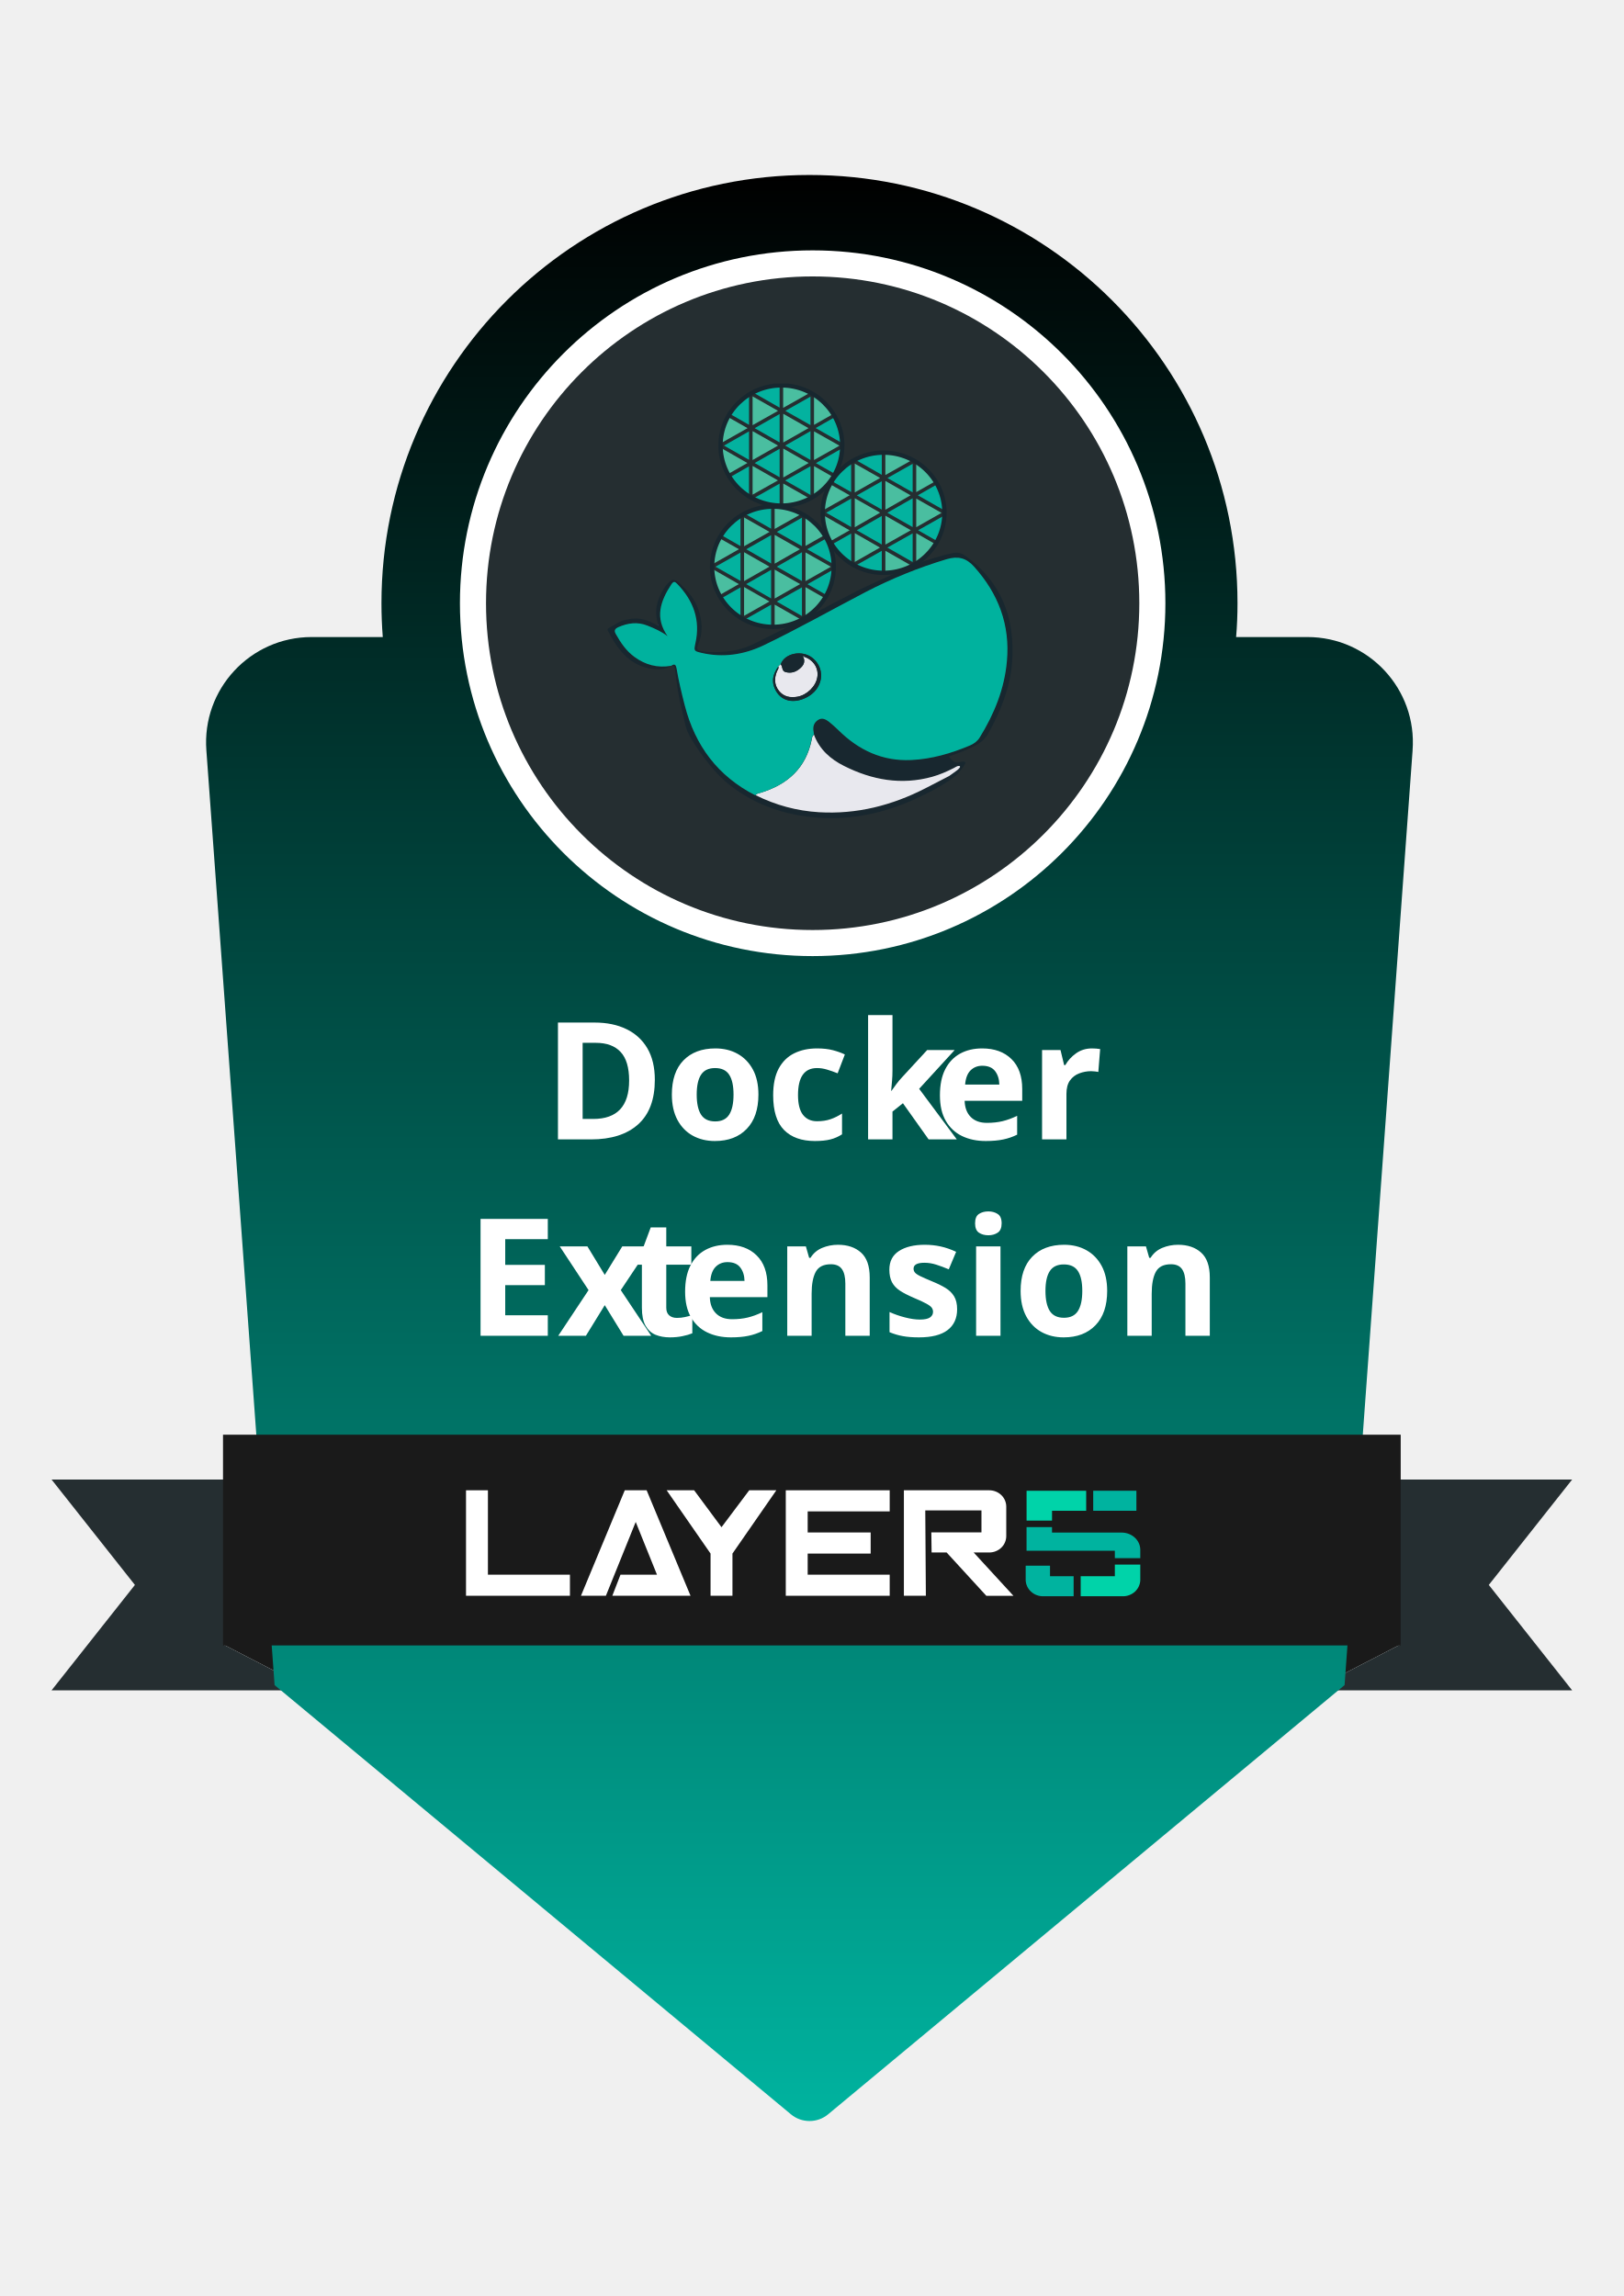
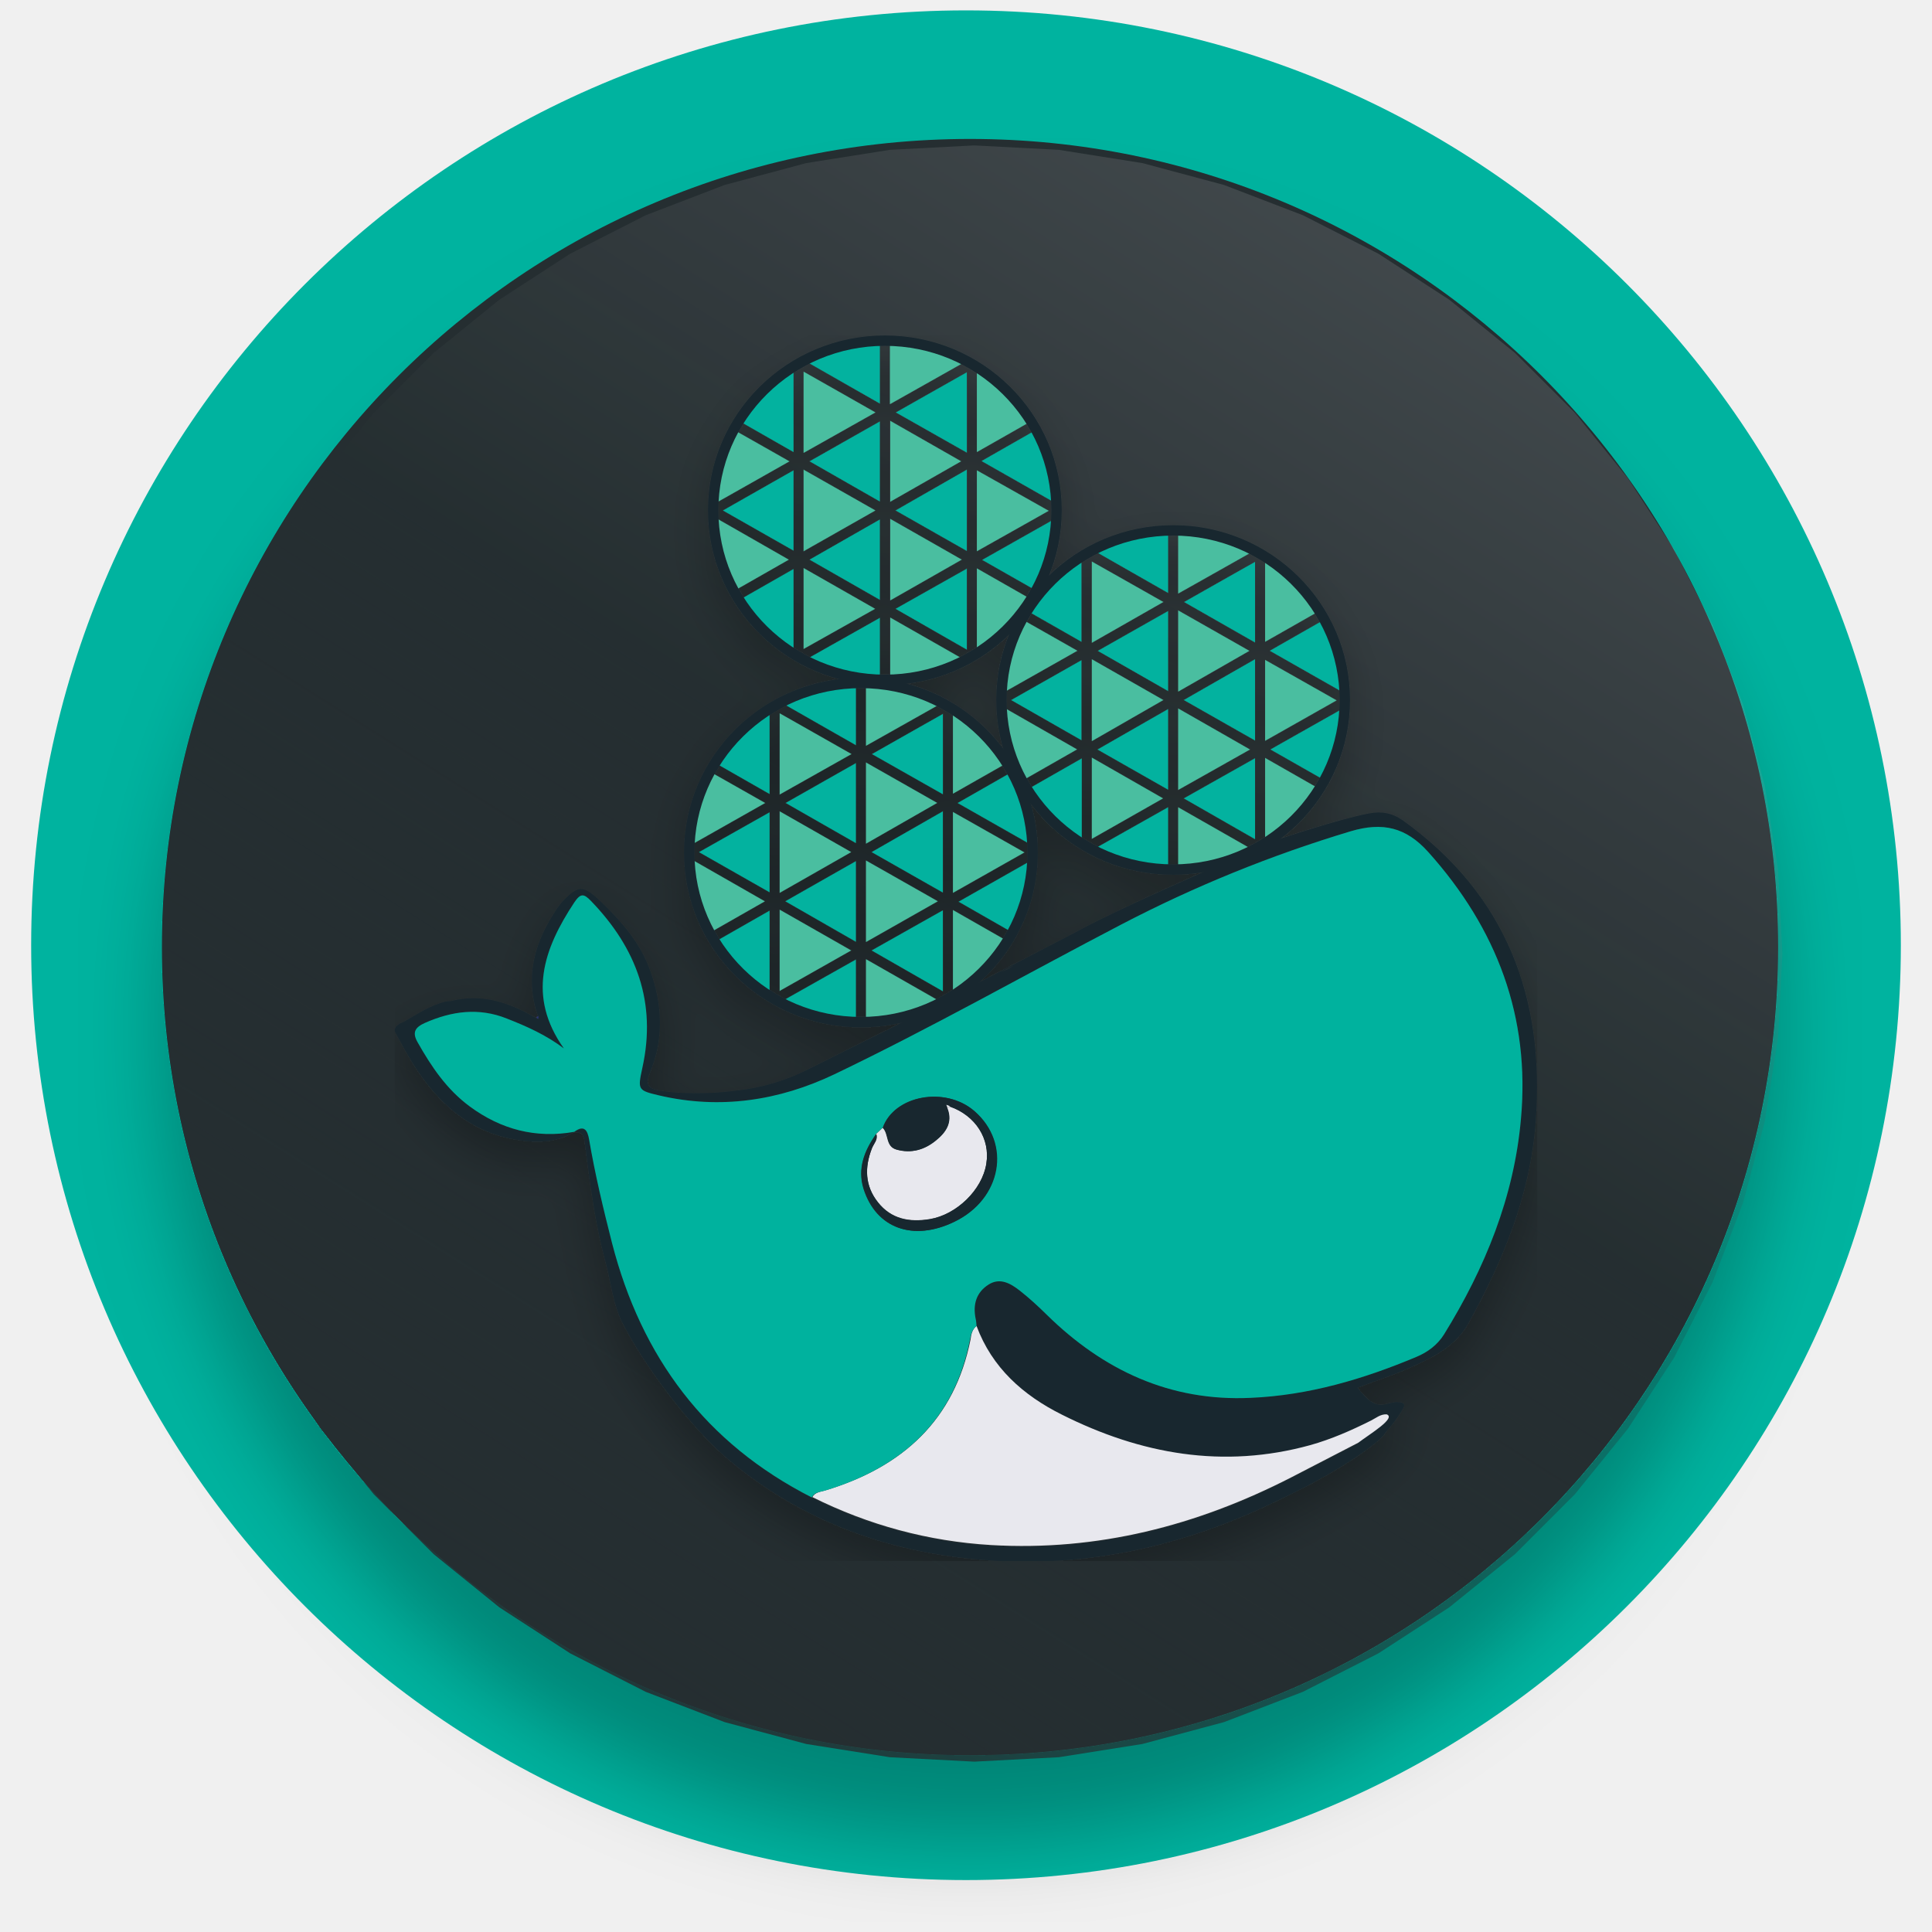
- <svg xmlns="http://www.w3.org/2000/svg" id="Layer_1" data-name="Layer 1" viewBox="0 0 595.28 841.89">
+ <svg xmlns="http://www.w3.org/2000/svg" width="90" height="90" viewBox="0 0 91 93" fill="none">
+   <circle cx="45.5" cy="45.5" r="45" fill="#00B39F" />
+   <g filter="url(#filter0_d_16047_38784)">
+     <circle cx="45.693" cy="45.589" r="38.901" fill="#252E31" />
+   </g>
+   <path d="M45.9 7L49.966 7.213L53.988 7.85L57.921 8.904L61.722 10.363L65.35 12.212L68.765 14.429L71.929 16.992L74.808 19.871L77.371 23.035L79.588 26.45L81.437 30.078L82.896 33.879L83.95 37.812L84.587 41.834L84.8 45.9L84.587 49.966L83.95 53.988L82.896 57.921L81.437 61.722L79.588 65.35L77.371 68.765L74.808 71.929L71.929 74.808L68.765 77.371L65.35 79.588L61.722 81.437L57.921 82.896L53.988 83.95L49.966 84.587L45.9 84.8L41.834 84.587L37.812 83.95L33.879 82.896L30.078 81.437L26.45 79.588L23.035 77.371L19.871 74.808L16.992 71.929L14.429 68.765L12.212 65.35L10.363 61.722L8.904 57.921L7.85 53.988L7.213 49.966L7 45.9L7.213 41.834L7.85 37.812L8.904 33.879L10.363 30.078L12.212 26.45L14.429 23.035L16.992 19.871L19.871 16.992L23.035 14.429L26.45 12.212L30.078 10.363L33.879 8.904L37.812 7.85L41.834 7.213L45.9 7Z" fill="url(#paint0_linear_16047_38784)" />
+   <g clip-path="url(#clip0_16047_38784)" filter="url(#filter1_d_16047_38784)">
+     <path d="M33.816 70.037C32.087 68.479 29.995 65.693 28.979 63.701C28.509 62.787 28.418 61.754 28.16 60.78C27.644 58.908 27.402 56.976 27.159 55.058C27.114 54.729 27.083 54.459 26.659 54.504C27.144 54.145 27.311 54.444 27.371 54.864C27.66 56.556 28.054 58.204 28.478 59.866C29.873 65.319 32.967 69.498 38.092 72.104C40.807 73.452 43.673 74.231 46.69 74.41C51.816 74.71 56.608 73.482 61.127 71.16C62.218 70.606 63.295 70.037 64.372 69.483C67.238 67.835 65.069 70.082 60.687 72.134C56.365 74.276 51.77 75.414 46.903 75.129C42.005 74.83 37.562 73.287 33.816 70.037Z" fill="#18272F" />
+     <path d="M66.115 67.499C65.994 67.514 66.768 67.394 66.555 67.768C65.964 68.832 64.584 70.27 64.372 69.446C64.266 69.371 65.782 67.978 65.736 68.098L65.752 68.083C65.448 68.083 65.236 68.263 64.993 68.382C64.053 68.847 63.083 69.281 62.067 69.566C57.882 70.719 53.908 70 50.117 68.098C48.252 67.169 46.766 65.836 46.008 63.829C45.993 63.709 45.993 63.589 45.962 63.469C45.826 62.795 45.993 62.211 46.584 61.837C47.145 61.477 47.661 61.792 48.101 62.136C48.556 62.496 48.98 62.885 49.39 63.29C52.104 65.941 55.319 67.469 59.201 67.289C61.991 67.169 64.629 66.39 67.192 65.312C67.738 65.087 68.193 64.743 68.511 64.233C70.498 61.043 71.878 57.628 72.212 53.883C72.666 48.97 71.059 44.716 67.753 41.017C66.677 39.819 65.555 39.549 64.023 40.013C60.186 41.151 56.502 42.664 52.968 44.507C48.358 46.903 43.855 49.465 39.169 51.711C36.5 52.984 33.664 53.404 30.723 52.73C29.707 52.49 29.676 52.46 29.919 51.412C30.632 48.266 29.646 45.645 27.447 43.368C27.099 43.009 26.947 42.994 26.643 43.443C25.157 45.69 24.369 47.967 26.143 50.468C25.294 49.824 24.354 49.42 23.398 49.03C22.049 48.491 20.745 48.671 19.456 49.24C19.001 49.45 18.834 49.674 19.092 50.154C19.759 51.337 20.502 52.46 21.624 53.269C23.125 54.362 24.794 54.827 26.643 54.482C25.764 55.022 24.794 55.022 23.838 54.857C21.548 54.467 20.032 53.029 18.864 51.172C18.546 50.663 18.273 50.139 17.985 49.614C18.03 49.345 18.258 49.27 18.455 49.18C19.107 48.806 19.744 48.371 20.487 48.206C20.563 48.206 20.623 48.191 20.699 48.191C22.201 47.802 23.52 48.266 24.794 49C24.824 49.015 24.854 49.045 24.9 49.06C24.9 49.015 24.9 48.955 24.9 48.91C24.233 46.993 24.748 45.301 25.84 43.698C25.901 43.623 25.961 43.533 26.022 43.458C26.841 42.575 27.068 42.59 27.933 43.413C28.933 44.372 29.828 45.405 30.298 46.724C30.89 48.371 30.965 50.034 30.268 51.666C30.01 52.281 30.298 52.43 30.783 52.505C31.83 52.67 33.225 52.655 34.271 52.52C34.559 52.475 36.076 52.4 37.941 51.457C45.022 47.892 60.687 40.358 60.687 40.358C60.687 40.358 63.447 39.429 64.887 39.159C65.494 39.04 66.009 39.13 66.525 39.489C71.529 43.084 73.364 48.057 72.924 53.973C72.666 57.478 71.362 60.668 69.664 63.724C69.057 64.802 67.966 65.342 66.889 65.821C66.07 66.195 65.206 66.465 64.341 66.795C64.736 67.304 65.115 67.723 65.661 67.603M47.145 46.798C47.312 46.724 47.555 46.679 47.767 46.484L47.145 46.798ZM40.185 50.378L50.739 44.896C53.499 43.383 60.702 40.343 60.702 40.343" fill="#18272F" />
+     <path d="M46.008 63.828C46.751 65.835 48.252 67.168 50.117 68.097C53.908 69.999 57.881 70.718 62.067 69.565C63.083 69.28 64.038 68.861 64.993 68.382C65.236 68.262 65.448 68.067 65.751 68.082C66.222 68.262 64.918 69.041 64.387 69.445C63.31 69.999 62.218 70.568 61.142 71.123C56.608 73.444 51.831 74.672 46.705 74.373C43.688 74.193 40.807 73.414 38.107 72.066C38.244 71.812 38.517 71.812 38.744 71.737C42.459 70.613 44.946 68.352 45.72 64.472C45.75 64.233 45.796 63.993 46.008 63.828Z" fill="#E8E8EE" />
+     <path d="M46.008 63.828C45.796 63.993 45.735 64.233 45.69 64.487C44.931 68.367 42.429 70.629 38.714 71.752C38.471 71.827 38.214 71.812 38.077 72.081C32.952 69.475 29.873 65.311 28.463 59.844C28.039 58.181 27.644 56.534 27.356 54.841C27.28 54.422 27.129 54.122 26.643 54.482C24.778 54.811 23.11 54.362 21.624 53.269C20.502 52.445 19.759 51.336 19.092 50.153C18.834 49.689 18.986 49.449 19.456 49.239C20.745 48.67 22.049 48.49 23.398 49.03C24.354 49.404 25.294 49.824 26.143 50.468C24.369 47.966 25.157 45.689 26.643 43.443C26.947 42.993 27.098 43.008 27.447 43.368C29.646 45.645 30.616 48.266 29.919 51.411C29.691 52.46 29.707 52.49 30.723 52.729C33.664 53.418 36.5 52.984 39.169 51.711C43.855 49.464 48.373 46.903 52.968 44.506C56.502 42.664 60.186 41.166 64.023 40.013C65.554 39.563 66.677 39.818 67.753 41.016C71.059 44.701 72.666 48.955 72.211 53.883C71.878 57.627 70.483 61.042 68.511 64.233C68.193 64.742 67.723 65.087 67.192 65.311C64.629 66.39 61.991 67.168 59.201 67.288C55.319 67.468 52.104 65.955 49.389 63.289C48.98 62.885 48.556 62.495 48.101 62.136C47.661 61.791 47.145 61.477 46.584 61.836C45.993 62.211 45.826 62.795 45.962 63.469C45.993 63.574 45.993 63.708 46.008 63.828ZM41.489 54.287C41.383 54.392 41.277 54.482 41.171 54.587C40.61 55.38 40.261 56.249 40.564 57.223C41.171 59.14 42.96 59.769 44.931 58.81C47.206 57.702 47.676 55.036 45.887 53.478C44.492 52.265 42.035 52.729 41.489 54.287Z" fill="#00B29E" />
+     <path d="M24.915 48.898C24.915 48.943 24.915 49.003 24.915 49.048C24.884 49.033 24.854 49.003 24.809 48.988C24.839 48.958 24.869 48.928 24.915 48.898Z" fill="#2C3476" />
+     <path d="M41.171 54.591C41.277 54.486 41.383 54.396 41.489 54.291C41.792 54.591 41.611 55.19 42.156 55.34C42.869 55.535 43.491 55.34 44.037 54.905C44.522 54.516 44.856 54.037 44.598 53.363C44.643 53.333 44.674 53.288 44.719 53.258C45.963 53.692 46.675 54.816 46.478 56.014C46.281 57.272 45.038 58.47 43.764 58.68C42.778 58.845 41.899 58.68 41.262 57.871C40.625 57.077 40.61 56.194 40.974 55.265C41.049 55.055 41.262 54.861 41.171 54.591Z" fill="#E8E8EE" />
+     <path d="M44.613 53.359C44.871 54.033 44.537 54.513 44.052 54.902C43.506 55.351 42.884 55.531 42.171 55.336C41.626 55.187 41.807 54.587 41.504 54.288C42.05 52.73 44.507 52.281 45.902 53.479C47.706 55.037 47.221 57.718 44.946 58.811C42.975 59.77 41.186 59.141 40.579 57.224C40.276 56.25 40.609 55.381 41.186 54.587C41.277 54.857 41.064 55.052 40.973 55.276C40.609 56.205 40.64 57.089 41.262 57.883C41.898 58.691 42.778 58.856 43.764 58.691C45.053 58.467 46.281 57.284 46.478 56.025C46.675 54.827 45.962 53.704 44.719 53.269C44.658 53.254 44.613 53.224 44.552 53.209C44.567 53.239 44.598 53.299 44.613 53.359Z" fill="#18272F" />
+     <path d="M44.613 53.359C44.598 53.3 44.583 53.24 44.552 53.18C44.613 53.195 44.658 53.225 44.719 53.24C44.689 53.285 44.643 53.315 44.613 53.359Z" fill="#E8E8EE" />
+     <path d="M40.685 36.703V40.612L44.112 38.65L40.685 36.703Z" fill="#4ABEA0" />
+     <path d="M40.685 41.422V45.346L44.143 43.384L40.685 41.422Z" fill="#4ABEA0" />
+     <path d="M40.2 40.584V36.734L36.819 38.652L40.2 40.584Z" fill="#03B29F" />
+     <path d="M33.422 45.334C34.089 46.382 34.984 47.281 36.045 47.94V43.836L33.422 45.334Z" fill="#03B29F" />
+     <path d="M40.2 45.333V41.453L36.803 43.385L40.2 45.333Z" fill="#03B29F" />
+     <path d="M36.531 47.698L39.973 45.751L36.531 43.789V47.698Z" fill="#4ABEA0" />
+     <path d="M44.385 47.715V43.82L40.958 45.752L44.385 47.715Z" fill="#03B29F" />
+     <path d="M47.737 44.888C48.313 43.839 48.646 42.656 48.707 41.383L45.144 43.405L47.737 44.888Z" fill="#03B29F" />
+     <path d="M44.871 42.98L48.313 41.033L44.871 39.086V42.98Z" fill="#4ABEA0" />
+     <path d="M44.386 38.232V34.367L40.974 36.299L44.386 38.232Z" fill="#03B29F" />
+     <path d="M44.385 42.964V39.055L40.958 41.017L44.385 42.964Z" fill="#03B29F" />
+     <path d="M36.531 39.055V42.979L39.973 41.017L36.531 39.055Z" fill="#4ABEA0" />
+     <path d="M40.2 32.859C38.896 32.904 37.653 33.234 36.576 33.803L40.2 35.87V32.859Z" fill="#03B29F" />
+     <path d="M36.531 34.336V38.245L39.988 36.298L36.531 34.336Z" fill="#4ABEA0" />
+     <path d="M36.045 34.117C34.984 34.776 34.089 35.675 33.422 36.723L36.045 38.221V34.117Z" fill="#03B29F" />
+     <path d="M44.355 33.833C43.263 33.249 42.02 32.904 40.685 32.859V35.9L44.355 33.833Z" fill="#4ABEA0" />
+     <path d="M32.178 41.305C32.224 42.608 32.573 43.821 33.164 44.9L35.818 43.387L32.178 41.305Z" fill="#4ABEA0" />
+     <path d="M33.164 37.141C32.573 38.219 32.224 39.432 32.178 40.721L35.833 38.653L33.164 37.141Z" fill="#4ABEA0" />
+     <path d="M36.561 48.239C37.653 48.809 38.881 49.153 40.2 49.198V46.188L36.561 48.239Z" fill="#03B29F" />
+     <path d="M47.479 36.723C46.827 35.675 45.932 34.776 44.871 34.117V38.206L47.479 36.723Z" fill="#4ABEA0" />
+     <path d="M44.871 47.924C45.932 47.265 46.827 46.366 47.494 45.303L44.871 43.805V47.924Z" fill="#4ABEA0" />
+     <path d="M48.707 40.706C48.662 39.418 48.313 38.22 47.721 37.156L45.098 38.654L48.707 40.706Z" fill="#03B29F" />
+     <path d="M40.685 49.182C41.989 49.138 43.233 48.808 44.309 48.239L40.685 46.172V49.182Z" fill="#4ABEA0" />
+     <path d="M36.045 42.951V39.102L32.648 41.019L36.045 42.951Z" fill="#03B29F" />
+     <path d="M55.713 29.383V33.292L59.14 31.33L55.713 29.383Z" fill="#4ABEA0" />
+     <path d="M55.713 34.102V38.026L59.17 36.079L55.713 34.102Z" fill="#4ABEA0" />
+     <path d="M55.228 33.264V29.414L51.846 31.331L55.228 33.264Z" fill="#03B29F" />
+     <path d="M48.45 38.006C49.117 39.054 50.011 39.953 51.073 40.612V36.508L48.45 38.006Z" fill="#03B29F" />
+     <path d="M55.228 38.012V34.133L51.831 36.08L55.228 38.012Z" fill="#03B29F" />
+     <path d="M51.558 40.378L54.985 38.431L51.558 36.469V40.378Z" fill="#4ABEA0" />
+     <path d="M59.413 40.394V36.5L55.986 38.432L59.413 40.394Z" fill="#03B29F" />
+     <path d="M62.764 37.56C63.34 36.511 63.674 35.328 63.735 34.055L60.156 36.077L62.764 37.56Z" fill="#03B29F" />
+     <path d="M59.898 35.66L63.34 33.713L59.898 31.766V35.66Z" fill="#4ABEA0" />
+     <path d="M59.413 30.926V27.047L56.001 28.979L59.413 30.926Z" fill="#03B29F" />
+     <path d="M59.413 35.644V31.734L55.986 33.697L59.413 35.644Z" fill="#03B29F" />
+     <path d="M51.558 31.734V35.674L55 33.697L51.558 31.734Z" fill="#4ABEA0" />
+     <path d="M55.228 25.531C53.924 25.576 52.68 25.906 51.603 26.475L55.228 28.542V25.531Z" fill="#03B29F" />
+     <path d="M51.558 27.031V30.941L55 28.978L51.558 27.031Z" fill="#4ABEA0" />
+     <path d="M51.058 26.789C49.996 27.448 49.102 28.347 48.434 29.395L51.058 30.893V26.789Z" fill="#03B29F" />
+     <path d="M59.383 26.505C58.291 25.921 57.047 25.576 55.713 25.531V28.572L59.383 26.505Z" fill="#4ABEA0" />
+     <path d="M47.206 33.992C47.252 35.295 47.6 36.509 48.192 37.587L50.845 36.074L47.206 33.992Z" fill="#4ABEA0" />
+     <path d="M48.192 29.812C47.6 30.891 47.252 32.104 47.206 33.392L50.861 31.325L48.192 29.812Z" fill="#4ABEA0" />
+     <path d="M51.588 40.911C52.68 41.481 53.908 41.825 55.228 41.87V38.859L51.588 40.911Z" fill="#03B29F" />
+     <path d="M62.506 29.411C61.854 28.362 60.96 27.464 59.898 26.805V30.894L62.506 29.411Z" fill="#4ABEA0" />
+     <path d="M59.898 40.603C60.96 39.944 61.854 39.046 62.522 37.982L59.898 36.484V40.603Z" fill="#4ABEA0" />
+     <path d="M63.735 33.378C63.689 32.09 63.34 30.892 62.749 29.828L60.126 31.326L63.735 33.378Z" fill="#03B29F" />
+     <path d="M55.713 41.87C57.017 41.825 58.261 41.496 59.337 40.926L55.713 38.859V41.87Z" fill="#4ABEA0" />
+     <path d="M51.058 35.631V31.781L47.676 33.699L51.058 35.631Z" fill="#03B29F" />
+     <path d="M41.853 20.258V24.152L45.265 22.205L41.853 20.258Z" fill="#4ABEA0" />
+     <path d="M41.853 24.977V28.901L45.295 26.939L41.853 24.977Z" fill="#4ABEA0" />
+     <path d="M41.352 24.139V20.289L37.971 22.206L41.352 24.139Z" fill="#03B29F" />
+     <path d="M34.574 28.889C35.241 29.937 36.136 30.836 37.198 31.495V27.391L34.574 28.889Z" fill="#03B29F" />
+     <path d="M41.352 28.872V25.008L37.971 26.94L41.352 28.872Z" fill="#03B29F" />
+     <path d="M37.683 31.238L41.125 29.306L37.683 27.344V31.238Z" fill="#4ABEA0" />
+     <path d="M45.538 31.269V27.375L42.111 29.307L45.538 31.269Z" fill="#03B29F" />
+     <path d="M48.889 28.435C49.465 27.386 49.799 26.203 49.86 24.93L46.281 26.952L48.889 28.435Z" fill="#03B29F" />
+     <path d="M46.023 26.535L49.481 24.588L46.023 22.641V26.535Z" fill="#4ABEA0" />
+     <path d="M45.538 21.786V17.922L42.126 19.854L45.538 21.786Z" fill="#03B29F" />
+     <path d="M45.538 26.519V22.609L42.111 24.572L45.538 26.519Z" fill="#03B29F" />
+     <path d="M37.683 22.609V26.534L41.14 24.572L37.683 22.609Z" fill="#4ABEA0" />
+     <path d="M41.353 16.414C40.049 16.459 38.805 16.788 37.728 17.358L41.353 19.425V16.414Z" fill="#03B29F" />
+     <path d="M37.683 17.891V21.8L41.14 19.853L37.683 17.891Z" fill="#4ABEA0" />
+     <path d="M37.198 17.656C36.136 18.315 35.241 19.214 34.574 20.262L37.198 21.76V17.656Z" fill="#03B29F" />
+     <path d="M45.508 17.388C44.416 16.803 43.172 16.459 41.838 16.414V19.455L45.508 17.388Z" fill="#4ABEA0" />
+     <path d="M33.331 24.859C33.376 26.163 33.725 27.376 34.316 28.454L36.97 26.941L33.331 24.859Z" fill="#4ABEA0" />
+     <path d="M34.332 20.695C33.74 21.774 33.391 22.987 33.346 24.275L37.001 22.208L34.332 20.695Z" fill="#4ABEA0" />
+     <path d="M37.713 31.794C38.805 32.363 40.033 32.708 41.353 32.753V29.742L37.713 31.794Z" fill="#03B29F" />
+     <path d="M48.631 20.278C47.979 19.23 47.085 18.331 46.023 17.672V21.761L48.631 20.278Z" fill="#4ABEA0" />
+     <path d="M46.023 31.478C47.085 30.819 47.979 29.921 48.647 28.857L46.023 27.359V31.478Z" fill="#4ABEA0" />
+     <path d="M49.86 24.245C49.814 22.957 49.465 21.759 48.874 20.695L46.251 22.193L49.86 24.245Z" fill="#03B29F" />
+     <path d="M41.853 32.737C43.157 32.692 44.401 32.363 45.477 31.794L41.853 29.727V32.737Z" fill="#4ABEA0" />
+     <path d="M37.198 26.505V22.641L33.801 24.573L37.198 26.505Z" fill="#03B29F" />
+     <path d="M41.595 32.725C46.159 32.725 49.859 29.07 49.859 24.562C49.859 20.053 46.159 16.398 41.595 16.398C37.03 16.398 33.33 20.053 33.33 24.562C33.33 29.07 37.03 32.725 41.595 32.725Z" stroke="#18272F" stroke-width="0.5" stroke-miterlimit="10" />
+     <path d="M40.443 49.202C45.007 49.202 48.707 45.547 48.707 41.038C48.707 36.53 45.007 32.875 40.443 32.875C35.879 32.875 32.178 36.53 32.178 41.038C32.178 45.547 35.879 49.202 40.443 49.202Z" stroke="#18272F" stroke-width="0.5" stroke-miterlimit="10" />
+     <path d="M55.471 41.858C60.035 41.858 63.735 38.203 63.735 33.694C63.735 29.186 60.035 25.531 55.471 25.531C50.906 25.531 47.206 29.186 47.206 33.694C47.206 38.203 50.906 41.858 55.471 41.858Z" stroke="#18272F" stroke-width="0.5" stroke-miterlimit="10" />
+   </g>
  <defs>
-     <style>
-       .cls-1 {
-         fill: #00b39f;
-       }
- 
-       .cls-2, .cls-3 {
-         fill: #fff;
-       }
- 
-       .cls-4 {
-         fill: #e8e8ee;
-       }
- 
-       .cls-5, .cls-6 {
-         fill: #252e31;
-       }
- 
-       .cls-7 {
-         fill: #03b29f;
-       }
- 
-       .cls-8 {
-         fill: #18272f;
-       }
- 
-       .cls-9 {
-         clip-path: url(#clippath-1);
-       }
- 
-       .cls-10 {
-         fill: #00b29e;
-       }
- 
-       .cls-11 {
-         fill: #00d3a9;
-       }
- 
-       .cls-12 {
-         clip-path: url(#clippath);
-       }
- 
-       .cls-13 {
-         fill: #a20e30;
-       }
- 
-       .cls-14 {
-         letter-spacing: -.01em;
-       }
- 
-       .cls-15, .cls-16 {
-         fill: none;
-       }
- 
-       .cls-17 {
-         letter-spacing: 0em;
-       }
- 
-       .cls-6 {
-         stroke: #fff;
-         stroke-width: 9.56px;
-       }
- 
-       .cls-18 {
-         fill: #1a1a1a;
-       }
- 
-       .cls-19 {
-         fill: url(#linear-gradient);
-       }
- 
-       .cls-3 {
-         font-family: QanelasSoft-SemiBold, 'Qanelas Soft';
-         font-size: 60px;
-         font-weight: 600;
-       }
- 
-       .cls-20 {
-         fill: #2c3476;
-       }
- 
-       .cls-21 {
-         fill: #4abea0;
-       }
- 
-       .cls-16 {
-         stroke: #18272f;
-         stroke-miterlimit: 10;
-         stroke-width: 1.59px;
-       }
- 
-       .cls-22 {
-         letter-spacing: 0em;
-       }
- 
-       .cls-23 {
-         letter-spacing: 0em;
-       }
- 
-       .cls-24 {
-         letter-spacing: -.04em;
-       }
-     </style>
-     <clipPath id="clippath">
-       <rect class="cls-15" x="18.91" y="64.17" width="557.47" height="713.56" />
-     </clipPath>
-     <linearGradient id="linear-gradient" x1="296.78" y1="779.83" x2="296.78" y2="66.28" gradientTransform="translate(0 844) scale(1 -1)" gradientUnits="userSpaceOnUse">
-       <stop offset="0" stop-color="#000" />
-       <stop offset="1" stop-color="#00b39f" />
+     <filter id="filter0_d_16047_38784" x="2.791" y="6.688" width="85.802" height="85.805" filterUnits="userSpaceOnUse" color-interpolation-filters="sRGB">
+       <feFlood flood-opacity="0" result="BackgroundImageFix" />
+       <feColorMatrix in="SourceAlpha" type="matrix" values="0 0 0 0 0 0 0 0 0 0 0 0 0 0 0 0 0 0 127 0" result="hardAlpha" />
+       <feOffset dy="4" />
+       <feGaussianBlur stdDeviation="2" />
+       <feComposite in2="hardAlpha" operator="out" />
+       <feColorMatrix type="matrix" values="0 0 0 0 0 0 0 0 0 0 0 0 0 0 0 0 0 0 0.25 0" />
+       <feBlend mode="normal" in2="BackgroundImageFix" result="effect1_dropShadow_16047_38784" />
+       <feBlend mode="normal" in="SourceGraphic" in2="effect1_dropShadow_16047_38784" result="shape" />
+     </filter>
+     <filter id="filter1_d_16047_38784" x="16" y="15.141" width="59" height="63" filterUnits="userSpaceOnUse" color-interpolation-filters="sRGB">
+       <feFlood flood-opacity="0" result="BackgroundImageFix" />
+       <feColorMatrix in="SourceAlpha" type="matrix" values="0 0 0 0 0 0 0 0 0 0 0 0 0 0 0 0 0 0 127 0" result="hardAlpha" />
+       <feOffset dy="1" />
+       <feGaussianBlur stdDeviation="1" />
+       <feComposite in2="hardAlpha" operator="out" />
+       <feColorMatrix type="matrix" values="0 0 0 0 0 0 0 0 0 0 0 0 0 0 0 0 0 0 0.25 0" />
+       <feBlend mode="normal" in2="BackgroundImageFix" result="effect1_dropShadow_16047_38784" />
+       <feBlend mode="normal" in="SourceGraphic" in2="effect1_dropShadow_16047_38784" result="shape" />
+     </filter>
+     <linearGradient id="paint0_linear_16047_38784" x1="73.552" y1="3.016" x2="21.998" y2="84.8" gradientUnits="userSpaceOnUse">
+       <stop stop-color="white" stop-opacity="0.17" />
+       <stop offset="0.486" stop-color="#252E31" stop-opacity="0.16" />
+       <stop offset="1" stop-color="#252E31" />
    </linearGradient>
-     <clipPath id="clippath-1">
-       <rect class="cls-15" x="222.78" y="140.62" width="148.48" height="159.28" />
+     <clipPath id="clip0_16047_38784">
+       <rect width="55" height="59" fill="white" transform="translate(18 16.1406)" />
    </clipPath>
  </defs>
-   <g id="Docker_Extension" data-name="Docker Extension">
-     <g class="cls-12">
-       <g>
-         <path class="cls-18" d="m480.87,602.94v16.86l32.65-16.86h-32.65Z" />
-         <path class="cls-18" d="m114.41,619.8v-16.86h-32.65l32.65,16.86Z" />
-         <path class="cls-5" d="m576.37,542.52H18.91l30.55,38.64-30.55,38.64h95.5l-32.65-16.86h32.65v-19.01h366.46v19.01h32.65l-32.65,16.86h95.5l-30.55-38.64,30.55-38.64Z" />
-         <path class="cls-19" d="m517.88,275.16l-24.94,342.73-189.32,157.36c-3.92,3.3-9.75,3.3-13.67,0l-189.28-157.36-25.01-342.73c-1.69-22.44,16.09-41.57,38.58-41.57h26.09c-.32-4.09-.48-8.22-.48-12.4,0-86.74,70.27-157.03,156.92-157.03s156.92,70.29,156.92,157.03c0,4.17-.16,8.31-.51,12.4h26.15c22.49,0,40.26,19.13,38.54,41.57Z" />
-         <path class="cls-6" d="m297.92,345.8c68.77,0,124.55-55.79,124.55-124.61s-55.78-124.61-124.55-124.61-124.52,55.79-124.52,124.61,55.75,124.61,124.52,124.61Z" />
-         <g class="cls-9">
-           <g>
-             <path class="cls-8" d="m265.46,286.12c-4.65-4.21-10.29-11.73-13.06-17.1-1.24-2.47-1.5-5.26-2.2-7.89-1.4-5.05-2.04-10.27-2.71-15.45-.13-.89-.19-1.62-1.34-1.5,1.31-.97,1.75-.16,1.91.97.8,4.57,1.85,9.02,2.99,13.51,3.76,14.72,12.11,26,25.96,33.04,7.33,3.64,15.07,5.74,23.19,6.23,13.86.81,26.79-2.51,38.99-8.77,2.93-1.5,5.86-3.03,8.76-4.53,7.74-4.45,1.88,1.62-9.94,7.16-11.69,5.78-24.08,8.86-37.24,8.09-13.22-.81-25.2-4.97-35.33-13.75Z" />
-             <path class="cls-8" d="m352.68,279.28c-.35.04,1.75-.28,1.18.73-1.59,2.87-5.32,6.75-5.89,4.53-.29-.2,3.79-3.96,3.66-3.64l.06-.04c-.83,0-1.4.49-2.04.81-2.55,1.25-5.16,2.43-7.93,3.19-11.28,3.11-22.01,1.17-32.24-3.96-5.03-2.51-9.05-6.11-11.09-11.52-.06-.32-.06-.65-.13-.97-.38-1.82.06-3.4,1.66-4.41,1.53-.97,2.93-.12,4.11.81,1.21.97,2.36,2.02,3.47,3.11,7.33,7.16,16.02,11.28,26.5,10.8,7.52-.32,14.65-2.43,21.57-5.34,1.47-.61,2.71-1.54,3.57-2.91,5.35-8.61,9.08-17.83,9.97-27.94,1.24-13.26-3.09-24.75-12.04-34.73-2.9-3.23-5.92-3.96-10.07-2.71-10.35,3.07-20.29,7.16-29.85,12.13-12.42,6.47-24.59,13.38-37.24,19.45-7.2,3.44-14.84,4.57-22.81,2.75-2.74-.65-2.8-.73-2.17-3.56,1.91-8.49-.73-15.57-6.66-21.71-.96-.97-1.37-1.01-2.17.2-4.01,6.07-6.15,12.21-1.37,18.96-2.29-1.74-4.84-2.83-7.39-3.88-3.66-1.46-7.17-.97-10.67.57-1.21.57-1.66,1.17-.96,2.47,1.78,3.19,3.79,6.23,6.82,8.41,4.05,2.95,8.57,4.21,13.57,3.28-2.39,1.46-5,1.46-7.58,1.01-6.18-1.05-10.29-4.93-13.44-9.95-.86-1.37-1.59-2.79-2.36-4.21.13-.73.73-.93,1.27-1.17,1.75-1.01,3.47-2.18,5.48-2.63.19,0,.35-.04.57-.04,4.05-1.05,7.61.2,11.05,2.18.06.04.16.12.29.16v-.4c-1.82-5.18-.41-9.75,2.52-14.07.19-.2.35-.44.51-.65,2.2-2.39,2.8-2.35,5.16-.12,2.71,2.59,5.1,5.38,6.37,8.94,1.59,4.45,1.82,8.94-.06,13.34-.7,1.66.06,2.06,1.37,2.26,2.83.45,6.59.4,9.43.04.76-.12,4.87-.32,9.91-2.87,19.11-9.62,61.42-29.96,61.42-29.96,0,0,7.42-2.51,11.34-3.23,1.62-.32,3.03-.08,4.4.89,13.51,9.7,18.48,23.13,17.3,39.1-.7,9.46-4.24,18.07-8.82,26.32-1.62,2.91-4.59,4.37-7.49,5.66-2.2,1.01-4.56,1.74-6.88,2.63,1.08,1.37,2.1,2.51,3.57,2.18m-49.98-56.17c.45-.2,1.12-.32,1.69-.85l-1.69.85Zm-18.79,9.66l28.51-14.8c7.42-4.08,26.89-12.29,26.89-12.29" />
-             <path class="cls-4" d="m298.4,269.36c2.01,5.42,6.05,9.02,11.09,11.52,10.23,5.14,20.96,7.08,32.24,3.96,2.77-.77,5.35-1.9,7.9-3.19.67-.32,1.24-.85,2.07-.81,1.27.49-2.26,2.59-3.69,3.68-2.9,1.5-5.86,3.03-8.76,4.53-12.23,6.27-25.13,9.58-38.96,8.77-8.16-.49-15.93-2.59-23.22-6.23.38-.69,1.11-.69,1.72-.89,10.03-3.03,16.76-9.14,18.83-19.61.1-.65.22-1.29.8-1.74Z" />
-             <path class="cls-10" d="m298.4,269.36c-.57.44-.76,1.09-.86,1.78-2.07,10.47-8.82,16.58-18.86,19.61-.64.2-1.34.16-1.72.89-13.83-7.04-22.14-18.28-25.93-33.04-1.15-4.49-2.23-8.94-2.99-13.51-.22-1.13-.61-1.94-1.94-.97-5.03.89-9.52-.32-13.54-3.28-3.03-2.22-5.03-5.22-6.82-8.41-.7-1.25-.29-1.9.96-2.47,3.5-1.54,7.01-2.02,10.64-.57,2.58,1.01,5.13,2.14,7.42,3.88-4.78-6.75-2.64-12.9,1.34-18.96.83-1.21,1.24-1.17,2.2-.2,5.93,6.15,8.54,13.22,6.66,21.71-.61,2.83-.57,2.91,2.17,3.56,7.93,1.86,15.61.69,22.81-2.75,12.65-6.07,24.85-12.98,37.24-19.45,9.56-4.97,19.5-9.02,29.85-12.13,4.14-1.21,7.17-.53,10.07,2.71,8.95,9.95,13.28,21.43,12.04,34.73-.89,10.11-4.65,19.33-9.97,27.94-.86,1.37-2.13,2.3-3.57,2.91-6.91,2.91-14.05,5.01-21.57,5.34-10.48.49-19.18-3.6-26.5-10.8-1.12-1.09-2.26-2.14-3.47-3.11-1.18-.93-2.58-1.78-4.11-.81-1.59,1.01-2.04,2.59-1.66,4.41.06.28.06.65.13.97Zm-12.2-25.76c-.29.28-.57.53-.86.81-1.53,2.14-2.48,4.49-1.66,7.12,1.66,5.18,6.47,6.87,11.79,4.29,6.15-2.99,7.42-10.19,2.58-14.4-3.76-3.28-10.38-2.02-11.85,2.18Z" />
-             <path class="cls-20" d="m241.45,229.04v.4c-.1-.04-.16-.12-.29-.16.1-.08.16-.16.29-.24Z" />
-             <path class="cls-4" d="m285.34,244.41c.29-.28.57-.53.86-.81.8.81.32,2.43,1.78,2.83,1.94.53,3.6,0,5.07-1.17,1.34-1.05,2.23-2.35,1.53-4.16.13-.08.19-.2.32-.28,3.38,1.17,5.29,4.21,4.75,7.44-.51,3.4-3.89,6.63-7.33,7.2-2.64.44-5.03,0-6.75-2.18-1.72-2.14-1.75-4.53-.76-7.04.19-.57.76-1.09.54-1.82Z" />
-             <path class="cls-8" d="m294.61,241.11c.7,1.82-.19,3.11-1.5,4.16-1.47,1.21-3.15,1.7-5.1,1.17-1.47-.4-.96-2.02-1.78-2.83,1.47-4.21,8.09-5.42,11.88-2.18,4.84,4.21,3.54,11.44-2.58,14.4-5.32,2.59-10.16.89-11.82-4.29-.8-2.63.1-4.97,1.66-7.12.26.73-.32,1.25-.57,1.86-.99,2.51-.89,4.89.76,7.04,1.72,2.18,4.11,2.63,6.75,2.18,3.5-.61,6.82-3.8,7.33-7.2.54-3.23-1.37-6.27-4.75-7.44-.16-.04-.29-.12-.45-.16.03.08.13.24.16.4Z" />
-             <path class="cls-4" d="m294.61,241.1c-.03-.16-.06-.32-.16-.49.16.04.29.12.45.16-.06.12-.19.2-.29.32Z" />
-             <path class="cls-21" d="m284,196.14v10.55l9.27-5.3-9.27-5.26Z" />
-             <path class="cls-21" d="m284,208.88v10.59l9.33-5.3-9.33-5.3Z" />
-             <path class="cls-7" d="m282.7,206.61v-10.39l-9.11,5.18,9.11,5.22Z" />
-             <path class="cls-7" d="m264.41,219.42c1.78,2.83,4.2,5.26,7.07,7.04v-11.08l-7.07,4.04Z" />
-             <path class="cls-7" d="m282.7,219.43v-10.47l-9.14,5.22,9.14,5.26Z" />
-             <path class="cls-21" d="m272.79,225.81l9.3-5.26-9.3-5.3v10.55Z" />
-             <path class="cls-7" d="m294.01,225.87v-10.51l-9.24,5.22,9.24,5.3Z" />
-             <path class="cls-7" d="m303.05,218.22c1.56-2.83,2.45-6.02,2.61-9.46l-9.62,5.46,7.01,4Z" />
-             <path class="cls-21" d="m295.31,213.08l9.3-5.26-9.3-5.26v10.51Z" />
-             <path class="cls-7" d="m294.01,200.25v-10.43l-9.21,5.22,9.21,5.22Z" />
-             <path class="cls-7" d="m294.01,213.04v-10.55l-9.24,5.3,9.24,5.26Z" />
-             <path class="cls-21" d="m272.79,202.49v10.59l9.3-5.3-9.3-5.3Z" />
-             <path class="cls-7" d="m282.7,185.74c-3.5.12-6.88,1.01-9.78,2.55l9.78,5.58v-8.13Z" />
-             <path class="cls-21" d="m272.79,189.75v10.55l9.33-5.26-9.33-5.3Z" />
-             <path class="cls-7" d="m271.48,189.15c-2.87,1.78-5.29,4.21-7.07,7.04l7.07,4.04v-11.08Z" />
-             <path class="cls-21" d="m293.91,188.37c-2.93-1.58-6.28-2.51-9.91-2.63v8.21l9.91-5.58Z" />
-             <path class="cls-21" d="m261.07,208.56c.1,3.52,1.05,6.79,2.64,9.7l7.17-4.08-9.81-5.62Z" />
-             <path class="cls-21" d="m263.71,197.31c-1.59,2.91-2.55,6.19-2.64,9.66l9.84-5.58-7.2-4.08Z" />
-             <path class="cls-7" d="m272.89,227.27c2.93,1.54,6.28,2.47,9.81,2.59v-8.13l-9.81,5.54Z" />
-             <path class="cls-21" d="m302.35,196.18c-1.75-2.83-4.17-5.26-7.04-7.04v11.04l7.04-4Z" />
-             <path class="cls-21" d="m295.31,226.42c2.87-1.78,5.29-4.21,7.07-7.08l-7.07-4.04v11.12Z" />
-             <path class="cls-7" d="m305.67,206.94c-.13-3.48-1.05-6.71-2.64-9.58l-7.1,4.04,9.75,5.54Z" />
-             <path class="cls-21" d="m284,229.83c3.54-.12,6.88-1.01,9.81-2.55l-9.81-5.58v8.13Z" />
-             <path class="cls-7" d="m271.48,213v-10.39l-9.17,5.18,9.17,5.22Z" />
-             <path class="cls-21" d="m324.59,176.36v10.55l9.24-5.3-9.24-5.26Z" />
-             <path class="cls-21" d="m324.59,189.1v10.59l9.33-5.26-9.33-5.34Z" />
-             <path class="cls-7" d="m323.28,186.85v-10.39l-9.14,5.18,9.14,5.22Z" />
-             <path class="cls-7" d="m304.96,199.66c1.82,2.83,4.24,5.26,7.1,7.04v-11.08l-7.1,4.04Z" />
-             <path class="cls-7" d="m323.28,199.65v-10.47l-9.17,5.26,9.17,5.22Z" />
-             <path class="cls-21" d="m313.37,206.05l9.24-5.26-9.24-5.3v10.55Z" />
-             <path class="cls-7" d="m334.59,206.08v-10.51l-9.27,5.22,9.27,5.3Z" />
-             <path class="cls-7" d="m343.64,198.44c1.53-2.83,2.45-6.03,2.61-9.46l-9.65,5.46,7.04,4Z" />
-             <path class="cls-21" d="m335.9,193.32l9.27-5.26-9.27-5.26v10.51Z" />
-             <path class="cls-7" d="m334.59,180.53v-10.47l-9.24,5.22,9.24,5.26Z" />
-             <path class="cls-7" d="m334.59,193.26v-10.55l-9.27,5.3,9.27,5.26Z" />
-             <path class="cls-21" d="m313.37,182.7v10.63l9.3-5.34-9.3-5.3Z" />
-             <path class="cls-7" d="m323.28,165.98c-3.54.12-6.88,1.01-9.78,2.55l9.78,5.58v-8.13Z" />
-             <path class="cls-21" d="m313.37,170.01v10.55l9.3-5.3-9.3-5.26Z" />
-             <path class="cls-7" d="m312.04,169.36c-2.87,1.78-5.29,4.21-7.1,7.04l7.1,4.04v-11.08Z" />
-             <path class="cls-21" d="m334.49,168.61c-2.96-1.58-6.31-2.51-9.91-2.63v8.21l9.91-5.58Z" />
-             <path class="cls-21" d="m301.62,188.83c.13,3.52,1.08,6.79,2.68,9.7l7.17-4.08-9.84-5.62Z" />
-             <path class="cls-21" d="m304.3,177.53c-1.59,2.91-2.55,6.19-2.68,9.66l9.88-5.58-7.2-4.08Z" />
-             <path class="cls-7" d="m313.44,207.51c2.96,1.54,6.28,2.47,9.84,2.59v-8.13l-9.84,5.54Z" />
-             <path class="cls-21" d="m342.94,176.45c-1.78-2.83-4.17-5.26-7.04-7.04v11.04l7.04-4Z" />
-             <path class="cls-21" d="m335.9,206.64c2.87-1.78,5.26-4.21,7.07-7.08l-7.07-4.04v11.12Z" />
-             <path class="cls-7" d="m346.25,187.16c-.13-3.48-1.08-6.71-2.68-9.58l-7.07,4.04,9.75,5.54Z" />
-             <path class="cls-21" d="m324.59,210.09c3.54-.12,6.88-1.01,9.78-2.55l-9.78-5.58v8.13Z" />
-             <path class="cls-7" d="m312.04,193.22v-10.39l-9.14,5.18,9.14,5.22Z" />
-             <path class="cls-21" d="m287.16,151.74v10.51l9.24-5.26-9.24-5.26Z" />
-             <path class="cls-21" d="m287.16,164.49v10.59l9.3-5.3-9.3-5.3Z" />
-             <path class="cls-7" d="m285.82,162.21v-10.39l-9.14,5.18,9.14,5.22Z" />
-             <path class="cls-7" d="m267.53,175.03c1.78,2.83,4.21,5.26,7.07,7.04v-11.08l-7.07,4.04Z" />
-             <path class="cls-7" d="m285.82,174.99v-10.43l-9.14,5.22,9.14,5.22Z" />
-             <path class="cls-21" d="m275.91,181.37l9.3-5.22-9.3-5.3v10.51Z" />
-             <path class="cls-7" d="m297.13,181.47v-10.51l-9.27,5.22,9.27,5.3Z" />
-             <path class="cls-7" d="m306.17,173.82c1.56-2.83,2.45-6.02,2.61-9.46l-9.65,5.46,7.04,4Z" />
-             <path class="cls-21" d="m298.43,168.68l9.33-5.26-9.33-5.26v10.51Z" />
-             <path class="cls-7" d="m297.13,155.86v-10.43l-9.21,5.22,9.21,5.22Z" />
-             <path class="cls-7" d="m297.13,168.64v-10.55l-9.27,5.3,9.27,5.26Z" />
-             <path class="cls-21" d="m275.91,158.09v10.59l9.33-5.3-9.33-5.3Z" />
-             <path class="cls-7" d="m285.82,141.34c-3.54.12-6.88,1.01-9.78,2.55l9.78,5.58v-8.13Z" />
-             <path class="cls-21" d="m275.91,145.35v10.55l9.33-5.26-9.33-5.3Z" />
-             <path class="cls-7" d="m274.61,144.7c-2.87,1.78-5.29,4.21-7.07,7.04l7.07,4.04v-11.08Z" />
-             <path class="cls-21" d="m297.03,143.97c-2.93-1.58-6.31-2.51-9.91-2.63v8.21l9.91-5.58Z" />
-             <path class="cls-21" d="m264.16,164.16c.13,3.52,1.08,6.79,2.68,9.7l7.17-4.08-9.84-5.62Z" />
-             <path class="cls-21" d="m266.87,152.91c-1.59,2.91-2.55,6.19-2.68,9.66l9.88-5.58-7.2-4.08Z" />
-             <path class="cls-7" d="m276.01,182.87c2.93,1.54,6.24,2.47,9.81,2.59v-8.13l-9.81,5.54Z" />
-             <path class="cls-21" d="m305.47,151.79c-1.75-2.83-4.17-5.26-7.04-7.04v11.04l7.04-4Z" />
-             <path class="cls-21" d="m298.43,182.03c2.87-1.78,5.29-4.21,7.07-7.08l-7.07-4.04v11.12Z" />
-             <path class="cls-7" d="m308.79,162.5c-.13-3.48-1.05-6.71-2.68-9.58l-7.07,4.04,9.75,5.54Z" />
-             <path class="cls-21" d="m287.16,185.43c3.54-.12,6.88-1.01,9.81-2.55l-9.81-5.58v8.13Z" />
-             <path class="cls-7" d="m274.61,168.6v-10.43l-9.17,5.22,9.17,5.22Z" />
-             <path class="cls-16" d="m286.49,185.39c12.3,0,22.3-9.87,22.3-22.04s-10-22.04-22.3-22.04-22.33,9.87-22.33,22.04,10,22.04,22.33,22.04Z" />
-             <path class="cls-16" d="m283.37,229.86c12.33,0,22.3-9.87,22.3-22.04s-9.97-22.04-22.3-22.04-22.3,9.87-22.3,22.04,9.97,22.04,22.3,22.04Z" />
-             <path class="cls-16" d="m323.92,210.05c12.33,0,22.33-9.87,22.33-22.04s-10-22.04-22.33-22.04-22.3,9.87-22.3,22.04,10,22.04,22.3,22.04Z" />
-           </g>
-         </g>
-         <path class="cls-13" d="m114.41,583.9v19.01h366.46v-19.01H114.41Z" />
-         <path class="cls-18" d="m513.52,603.34H81.76v-77.27h431.76v77.27Z" />
-         <path class="cls-2" d="m178.88,546.45h-8.03v38.68h38.1v-7.73h-30.07v-30.95Z" />
-         <path class="cls-2" d="m229.05,546.45l-16.06,38.68h9.14l10.93-27.07,7.8,19.34h-13.38l-2.99,7.73h28.67l-16.09-38.68h-8.03Z" />
-         <path class="cls-2" d="m264.51,559.99l-10.03-13.54h-10.07l16.09,23.21v15.47h8.03v-15.47l16.09-23.21h-9.94l-10.16,13.54Z" />
-         <path class="cls-2" d="m288.08,552.54v32.59h38.1v-7.73h-30.07v-7.74h23.09v-7.74h-23.09v-7.73h30.07v-7.74h-38.1v6.09Z" />
-         <path class="cls-2" d="m339.21,553.83h20.61v8.05h-18.38l.1,7.38h5.51l14.56,15.89h9.94l-14.59-15.89h5.7c.83,0,1.66-.15,2.39-.46.76-.3,1.47-.74,2.04-1.3.57-.56,1.05-1.22,1.34-1.95.32-.73.48-1.51.48-2.3v-10.79c0-1.59-.64-3.12-1.82-4.25-1.18-1.13-2.77-1.76-4.43-1.76h-31.28v38.68h8.06l-.22-31.3Z" />
-         <path class="cls-1" d="m416.62,546.62h-15.83v7.34h15.83v-7.34Z" />
-         <path class="cls-1" d="m418.05,571.34v-3.04c0-3.5-3.06-6.34-6.85-6.34h-25.52v-2h-9.33v8.66h32.37v2.71h9.33Z" />
-         <path class="cls-11" d="m385.69,557.57v-3.6h12.52v-7.34h-21.85v10.94h9.33Z" />
-         <path class="cls-11" d="m408.72,573.7v4.27h-12.52v7.34h15.42c1.66.03,3.28-.59,4.49-1.71,1.21-1.12,1.91-2.65,1.94-4.27v-5.63h-9.33Z" />
-         <path class="cls-1" d="m384.95,574.1v3.87h8.66v7.34h-11.15c-1.66.03-3.28-.59-4.49-1.71-1.21-1.12-1.91-2.66-1.94-4.27v-5.23h8.92Z" />
-         <text class="cls-3" transform="translate(199.15 417.79)">
-           <tspan class="cls-17" x="0" y="0">D</tspan>
-           <tspan x="44.46" y="0">oc</tspan>
-           <tspan class="cls-24" x="114.42" y="0">k</tspan>
-           <tspan class="cls-23" x="142.74" y="0">er</tspan>
-           <tspan x="-28.38" y="72">Ex</tspan>
-           <tspan class="cls-14" x="30.54" y="72">t</tspan>
-           <tspan class="cls-22" x="49.32" y="72">ension</tspan>
-         </text>
-       </g>
-     </g>
-   </g>
</svg>
